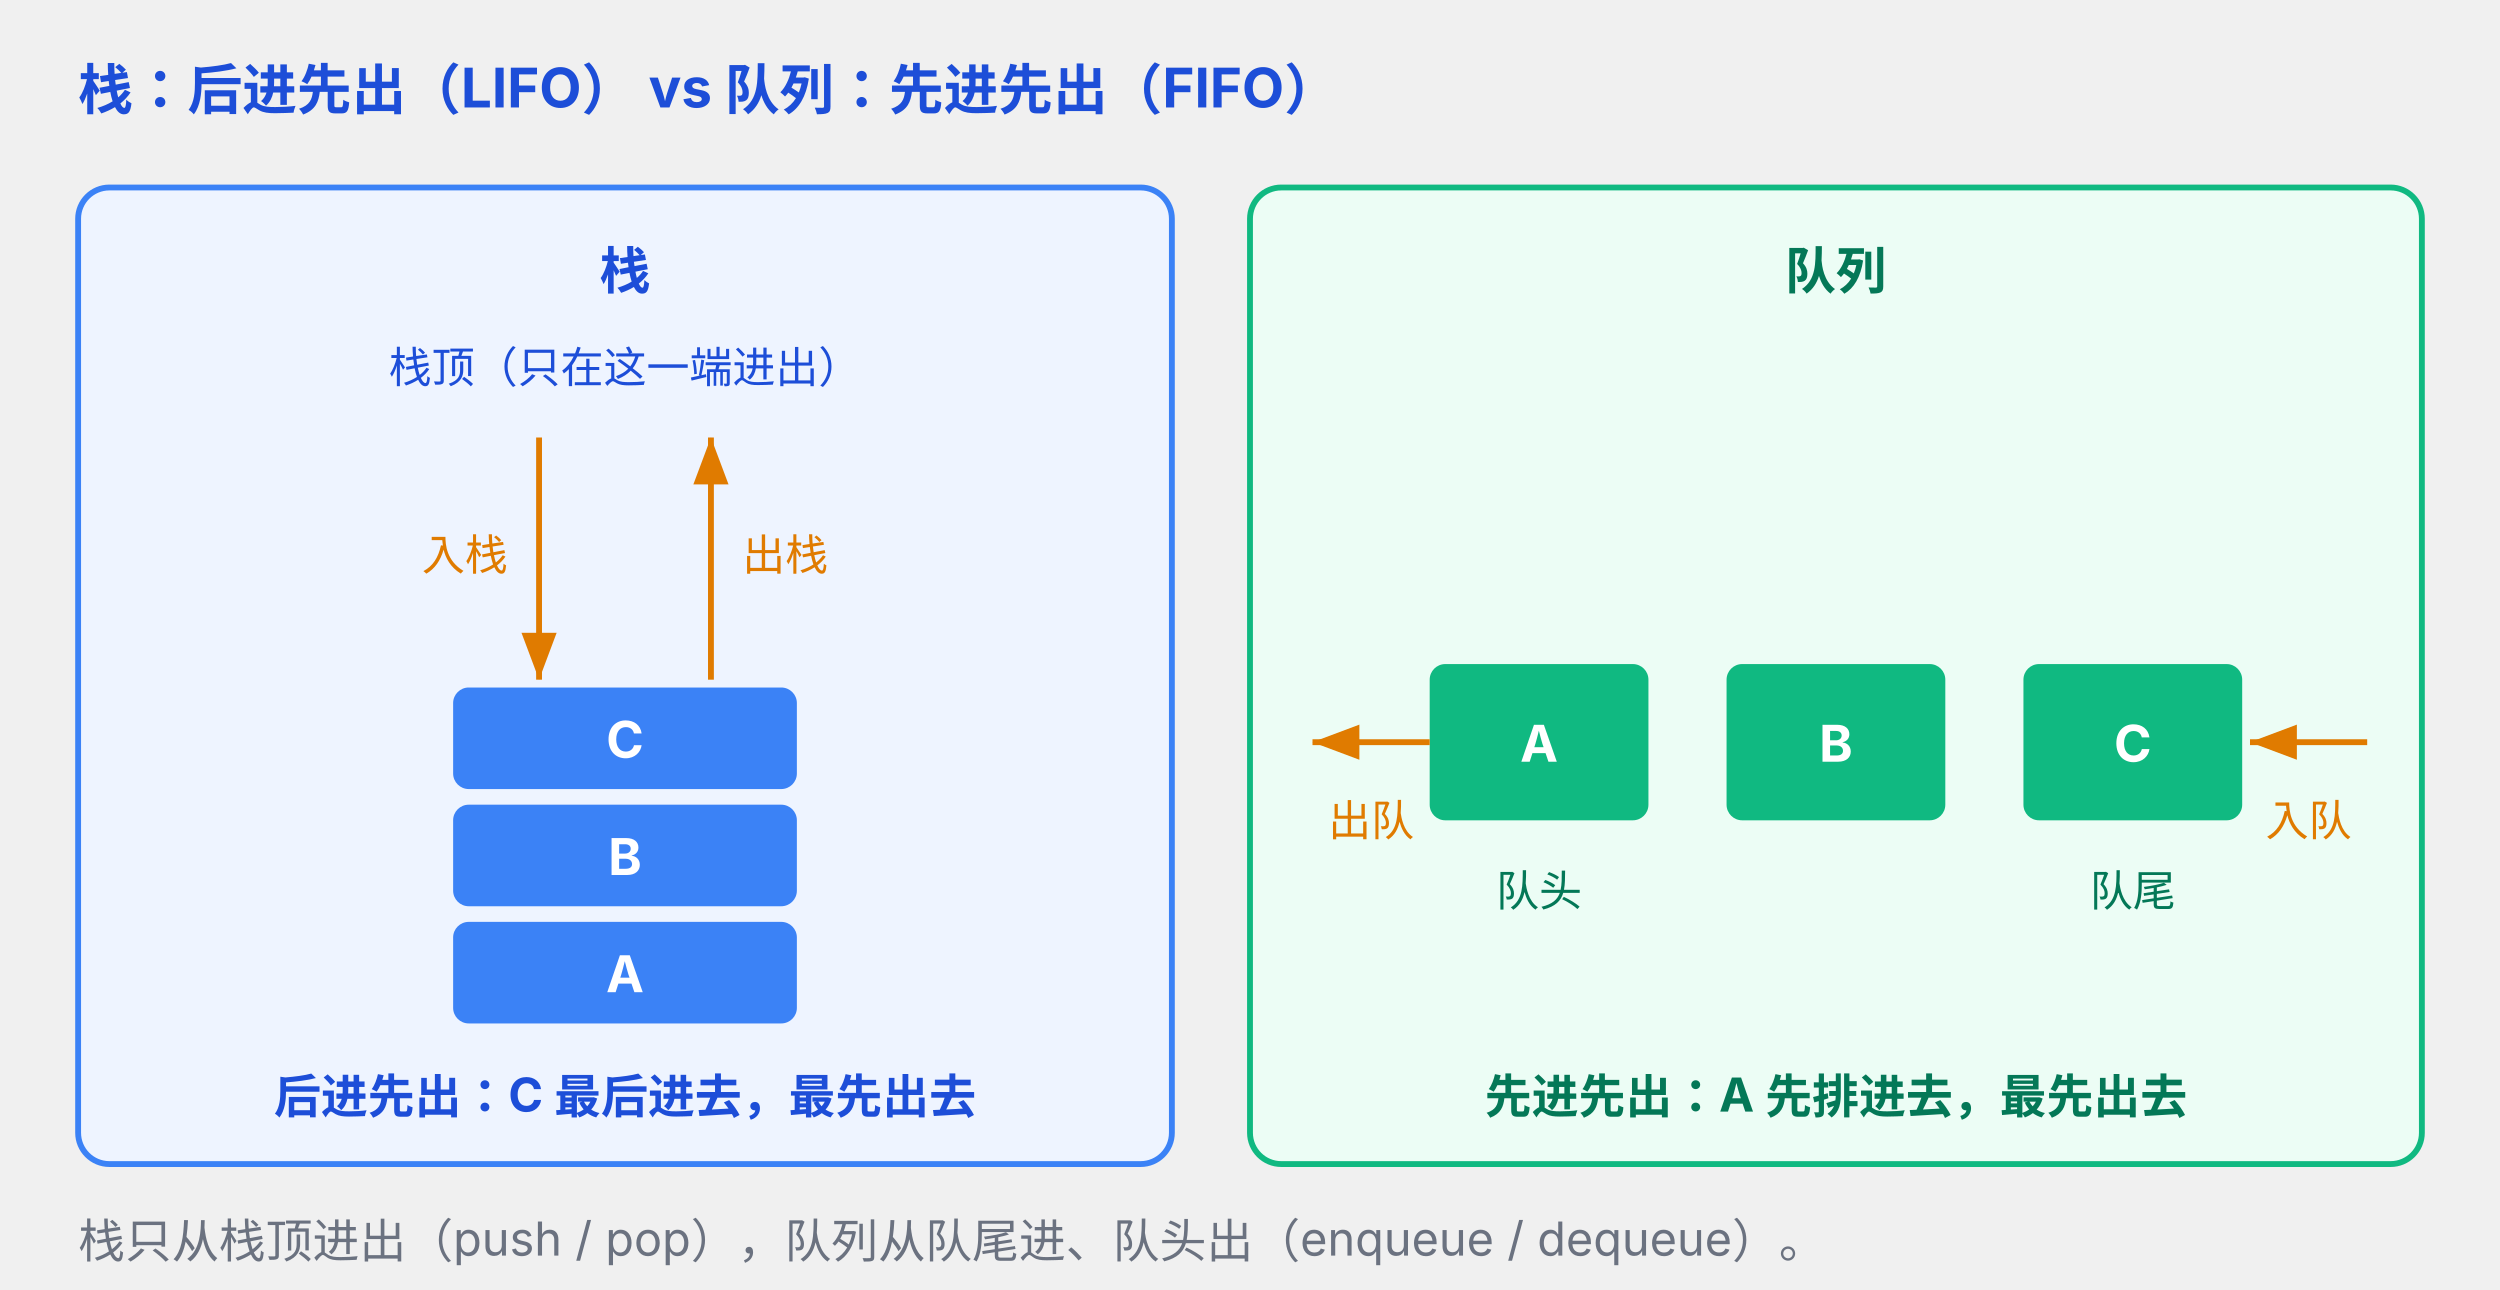
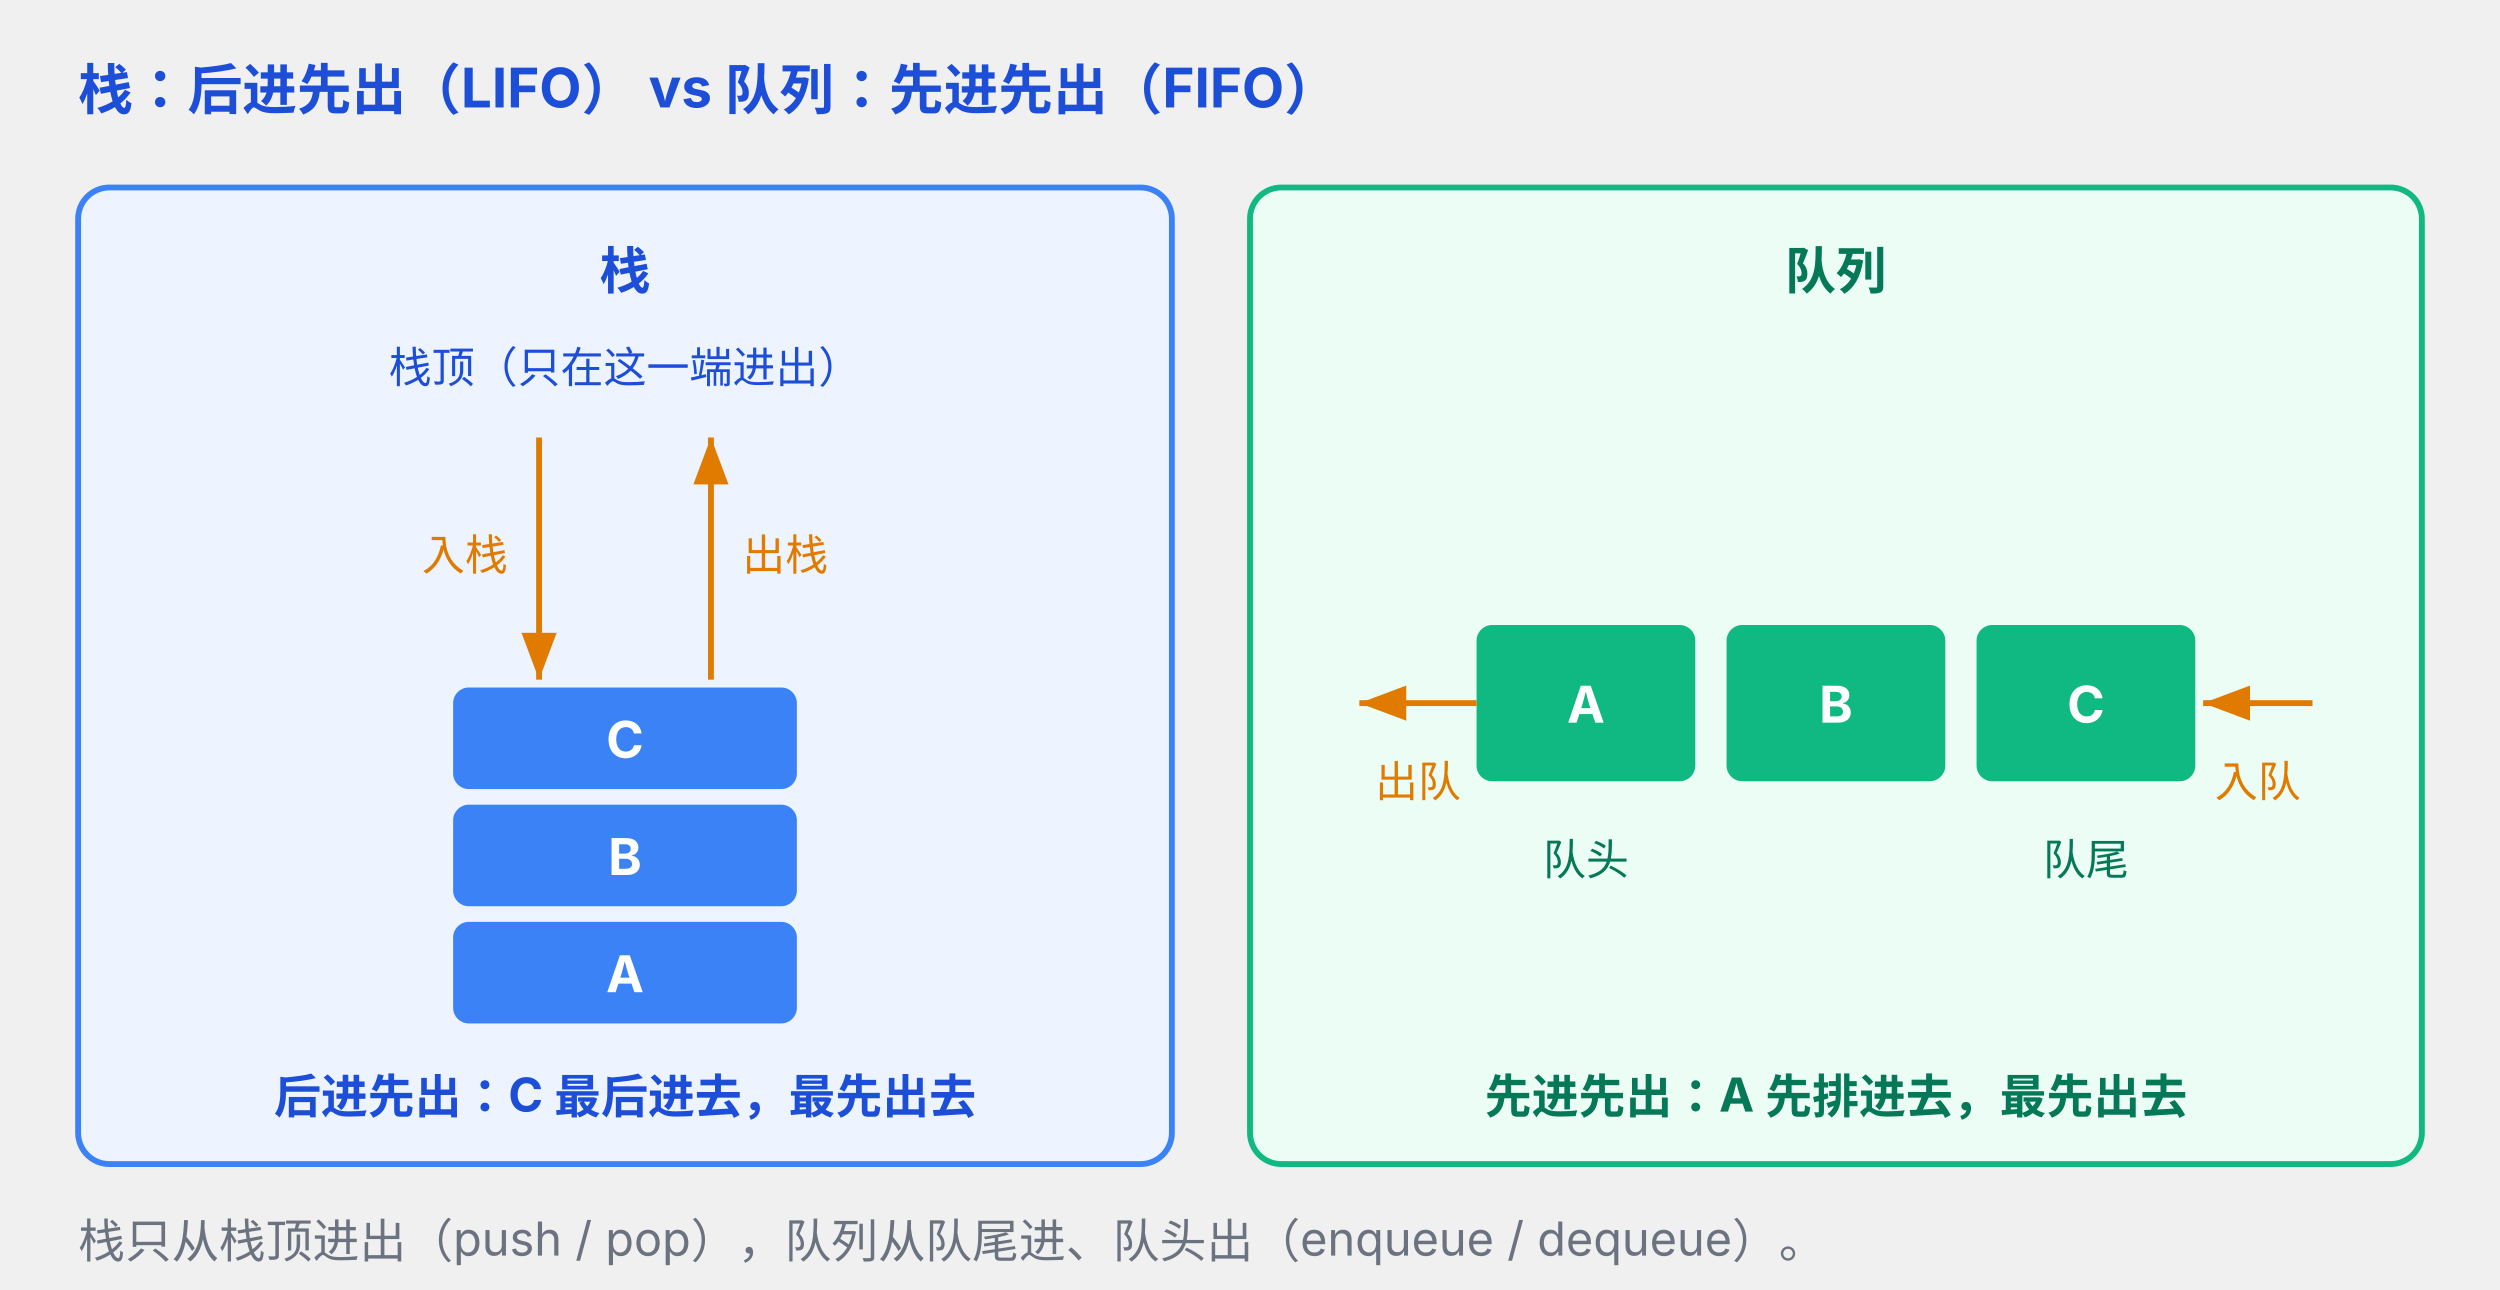
<svg xmlns="http://www.w3.org/2000/svg" width="640" height="330" viewBox="0 0 640 330" font-family="system-ui, -apple-system, 'PingFang SC', 'Microsoft YaHei', sans-serif">
  <defs>
    <marker id="arrow" markerWidth="10" markerHeight="10" refX="8" refY="3" orient="auto">
      <path d="M0,0 L8,3 L0,6 Z" fill="#e07b00" />
    </marker>
  </defs>
  <text x="20" y="28" font-size="14" font-weight="bold" fill="#1d4ed8">栈：后进先出（LIFO） vs 队列：先进先出（FIFO）</text>
  <rect x="20" y="48" width="280" height="250" rx="8" fill="#eef4ff" stroke="#3b82f6" stroke-width="1.5" />
  <text x="160" y="74" font-size="13" font-weight="bold" fill="#1d4ed8" text-anchor="middle">栈</text>
  <text x="160" y="98" font-size="11" fill="#1d4ed8" text-anchor="middle">栈顶（只在这一端进出）</text>
  <line x1="138" y1="112" x2="138" y2="174" stroke="#e07b00" stroke-width="1.5" marker-end="url(#arrow)" />
  <text x="130" y="146" font-size="11" fill="#e07b00" text-anchor="end">入栈</text>
  <line x1="182" y1="174" x2="182" y2="112" stroke="#e07b00" stroke-width="1.5" marker-end="url(#arrow)" />
  <text x="190" y="146" font-size="11" fill="#e07b00" text-anchor="start">出栈</text>
  <rect x="116" y="176" width="88" height="26" rx="4" fill="#3b82f6" />
  <text x="160" y="194" font-size="13" font-weight="bold" fill="#ffffff" text-anchor="middle">C</text>
  <rect x="116" y="206" width="88" height="26" rx="4" fill="#3b82f6" />
  <text x="160" y="224" font-size="13" font-weight="bold" fill="#ffffff" text-anchor="middle">B</text>
  <rect x="116" y="236" width="88" height="26" rx="4" fill="#3b82f6" />
  <text x="160" y="254" font-size="13" font-weight="bold" fill="#ffffff" text-anchor="middle">A</text>
  <text x="160" y="285" font-size="12" font-weight="bold" fill="#1d4ed8" text-anchor="middle">后进先出：C 最后进去，最先出去</text>
  <rect x="320" y="48" width="300" height="250" rx="8" fill="#ecfdf5" stroke="#10b981" stroke-width="1.5" />
  <text x="470" y="74" font-size="13" font-weight="bold" fill="#047857" text-anchor="middle">队列</text>
-   <rect x="366" y="170" width="56" height="40" rx="4" fill="#10b981" />
-   <text x="394" y="195" font-size="13" font-weight="bold" fill="#ffffff" text-anchor="middle">A</text>
-   <rect x="442" y="170" width="56" height="40" rx="4" fill="#10b981" />
-   <text x="470" y="195" font-size="13" font-weight="bold" fill="#ffffff" text-anchor="middle">B</text>
-   <rect x="518" y="170" width="56" height="40" rx="4" fill="#10b981" />
-   <text x="546" y="195" font-size="13" font-weight="bold" fill="#ffffff" text-anchor="middle">C</text>
-   <line x1="366" y1="190" x2="336" y2="190" stroke="#e07b00" stroke-width="1.5" marker-end="url(#arrow)" />
-   <text x="351" y="214" font-size="11" fill="#e07b00" text-anchor="middle">出队</text>
-   <line x1="606" y1="190" x2="576" y2="190" stroke="#e07b00" stroke-width="1.5" marker-end="url(#arrow)" />
-   <text x="591" y="214" font-size="11" fill="#e07b00" text-anchor="middle">入队</text>
-   <text x="394" y="232" font-size="11" fill="#047857" text-anchor="middle">队头</text>
-   <text x="546" y="232" font-size="11" fill="#047857" text-anchor="middle">队尾</text>
+   <rect x="378" y="160" width="56" height="40" rx="4" fill="#10b981" />
+   <text x="406" y="185" font-size="13" font-weight="bold" fill="#ffffff" text-anchor="middle">A</text>
+   <rect x="442" y="160" width="56" height="40" rx="4" fill="#10b981" />
+   <text x="470" y="185" font-size="13" font-weight="bold" fill="#ffffff" text-anchor="middle">B</text>
+   <rect x="506" y="160" width="56" height="40" rx="4" fill="#10b981" />
+   <text x="534" y="185" font-size="13" font-weight="bold" fill="#ffffff" text-anchor="middle">C</text>
+   <line x1="378" y1="180" x2="348" y2="180" stroke="#e07b00" stroke-width="1.5" marker-end="url(#arrow)" />
+   <text x="363" y="204" font-size="11" fill="#e07b00" text-anchor="middle">出队</text>
+   <line x1="592" y1="180" x2="564" y2="180" stroke="#e07b00" stroke-width="1.5" marker-end="url(#arrow)" />
+   <text x="578" y="204" font-size="11" fill="#e07b00" text-anchor="middle">入队</text>
+   <text x="406" y="224" font-size="11" fill="#047857" text-anchor="middle">队头</text>
+   <text x="534" y="224" font-size="11" fill="#047857" text-anchor="middle">队尾</text>
  <text x="470" y="285" font-size="12" font-weight="bold" fill="#047857" text-anchor="middle">先进先出：A 先排进去，最先出去</text>
  <text x="20" y="322" font-size="12" fill="#6b7280">栈只从栈顶进出（push / pop），队列从队尾进、队头出（enqueue / dequeue）。</text>
</svg>
